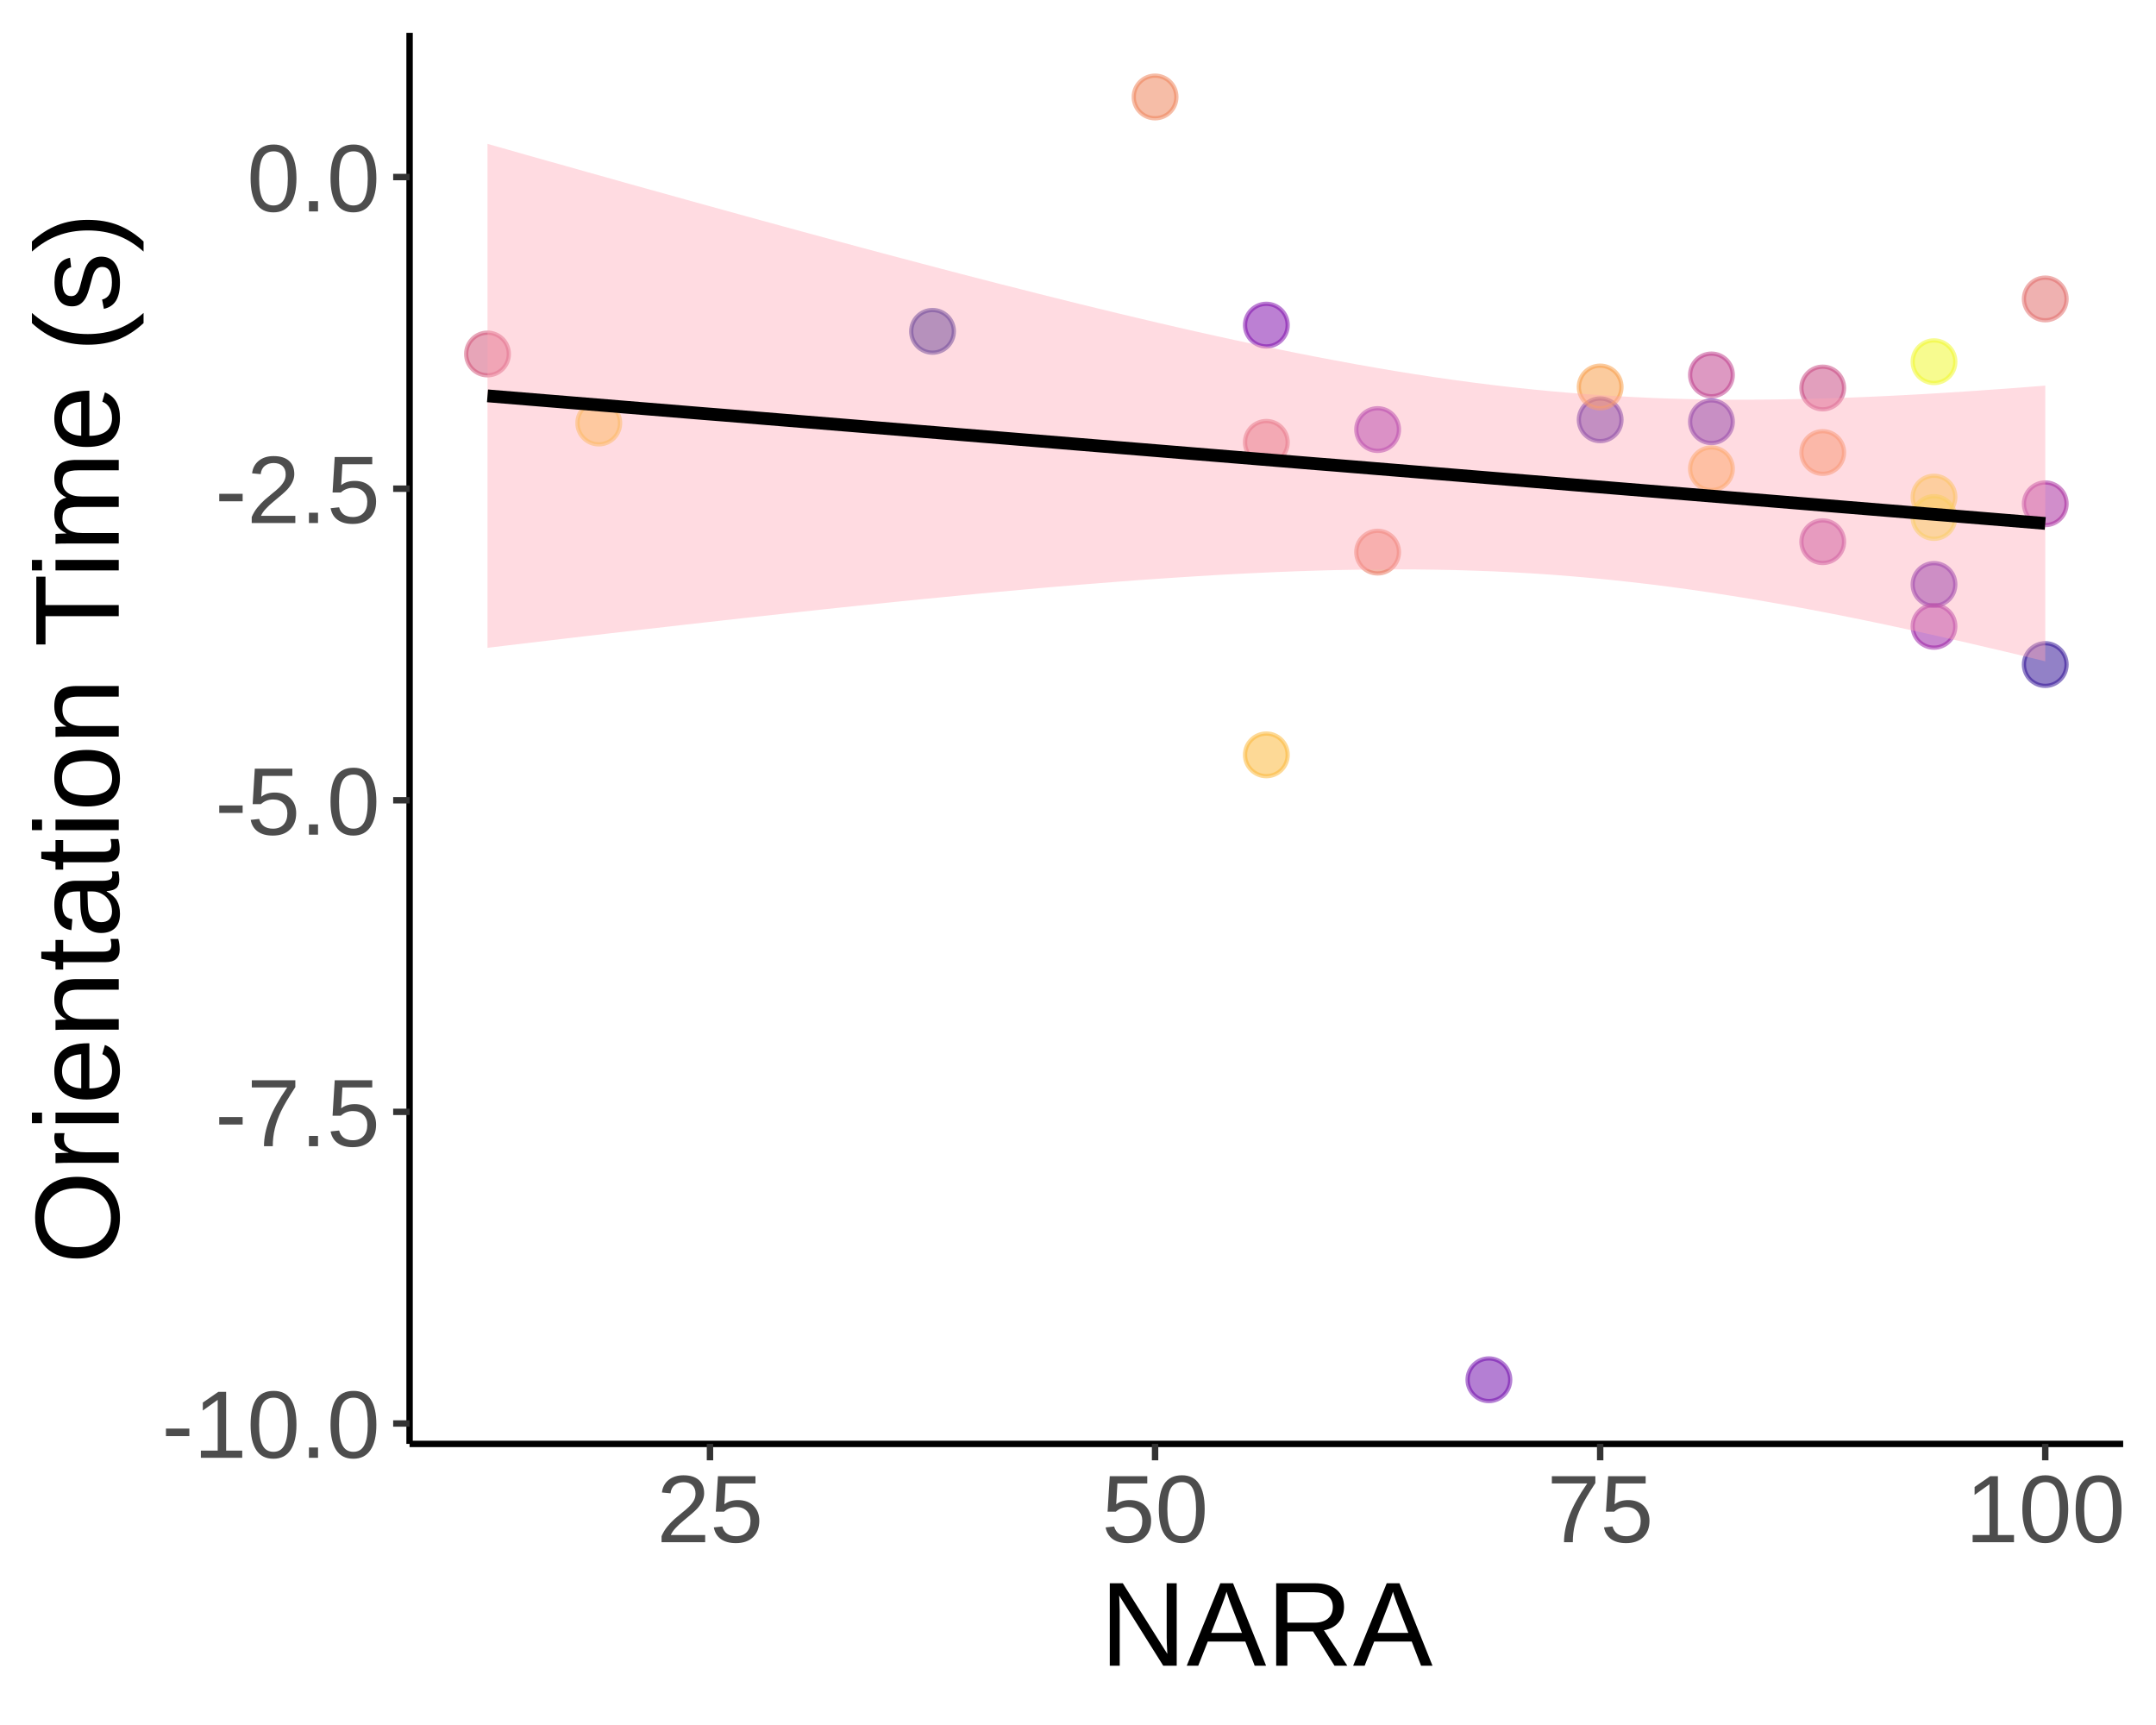
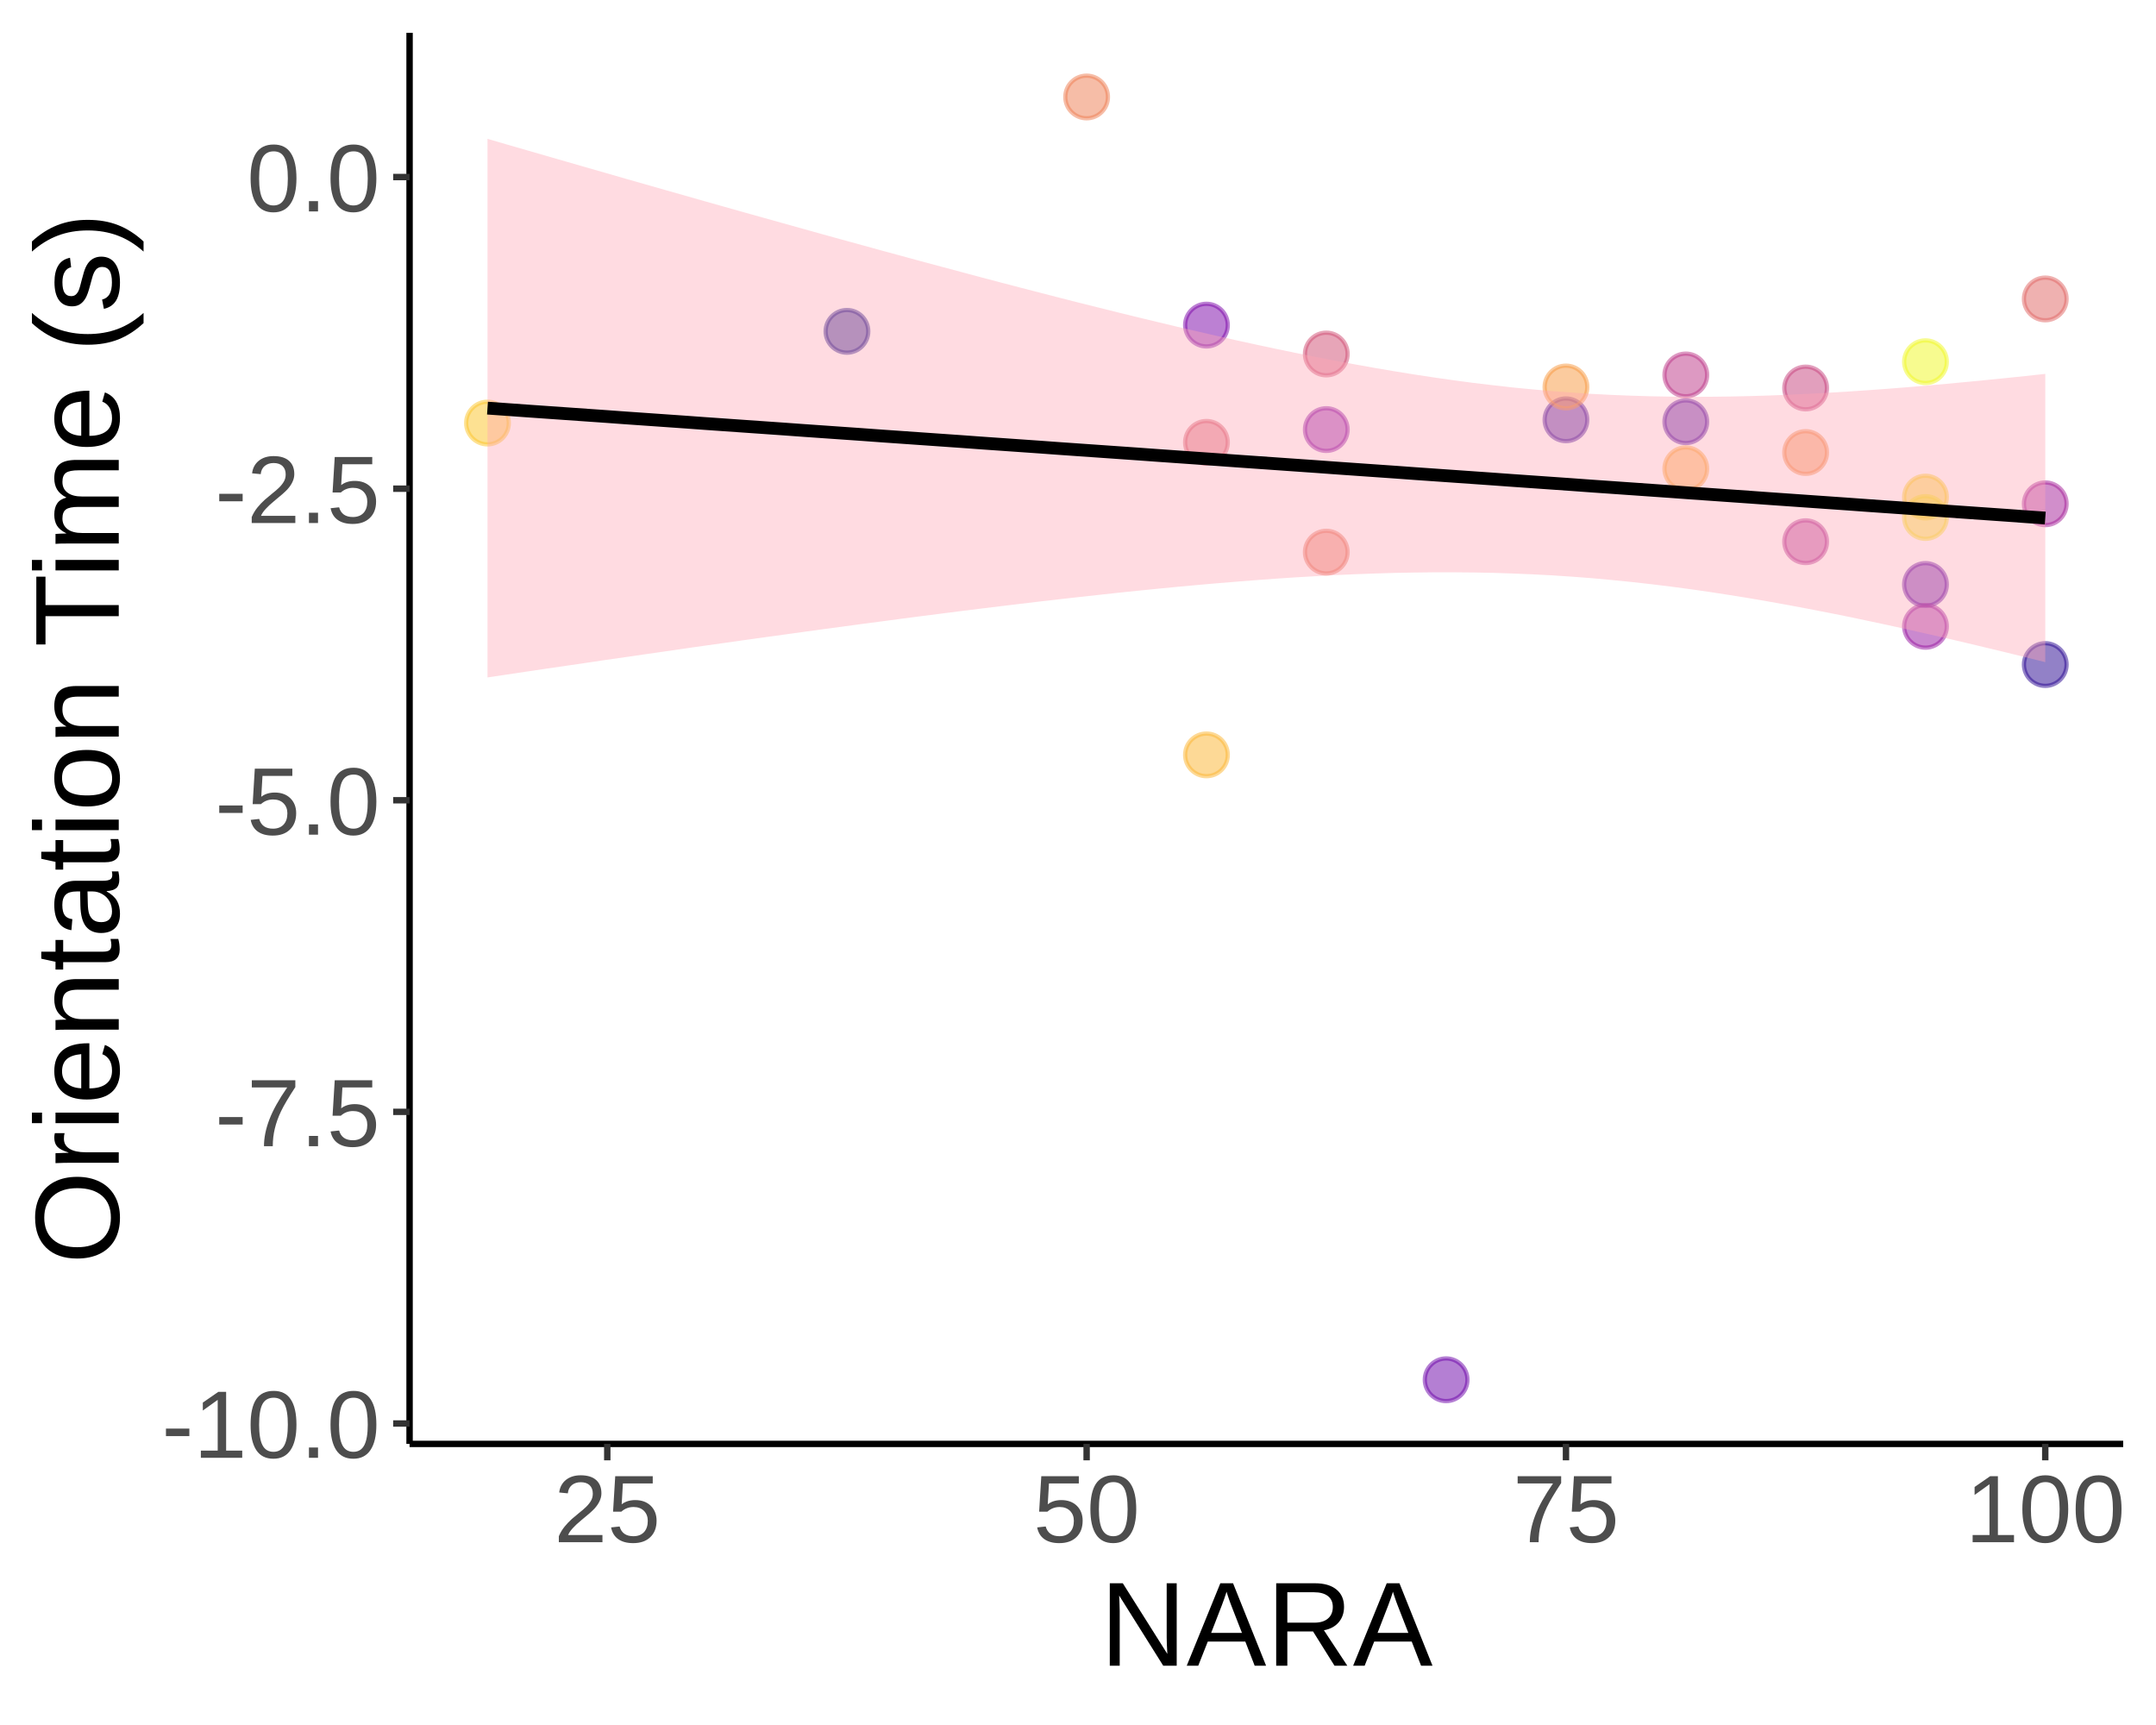
<svg xmlns="http://www.w3.org/2000/svg" class="svglite" width="360.00pt" height="288.00pt" viewBox="0 0 360.00 288.00">
  <defs>
    <style type="text/css">
    .svglite line, .svglite polyline, .svglite polygon, .svglite path, .svglite rect, .svglite circle {
      fill: none;
      stroke: #000000;
      stroke-linecap: round;
      stroke-linejoin: round;
      stroke-miterlimit: 10.00;
    }
    .svglite text {
      white-space: pre;
    }
  </style>
  </defs>
  <rect width="100%" height="100%" style="stroke: none; fill: #FFFFFF;" />
  <defs>
    <clipPath id="cpMC4wMHwzNjAuMDB8MC4wMHwyODguMDA=">
      <rect x="0.00" y="0.00" width="360.00" height="288.00" />
    </clipPath>
  </defs>
  <g clip-path="url(#cpMC4wMHwzNjAuMDB8MC4wMHwyODguMDA=)">
    <rect x="0.00" y="0.00" width="360.00" height="288.00" style="stroke-width: 1.07; stroke: #FFFFFF; fill: #FFFFFF;" />
  </g>
  <defs>
    <clipPath id="cpNjguMzl8MzU0LjUyfDUuNDh8MjQxLjA3">
      <rect x="68.39" y="5.48" width="286.13" height="235.59" />
    </clipPath>
  </defs>
  <g clip-path="url(#cpNjguMzl8MzU0LjUyfDUuNDh8MjQxLjA3)">
-     <circle cx="155.71" cy="55.32" r="3.56" style="stroke-width: 0.71; stroke: #0D0887; stroke-opacity: 0.50; fill: #0D0887; fill-opacity: 0.50;" />
+     <circle cx="141.42" cy="55.32" r="3.56" style="stroke-width: 0.71; stroke: #0D0887; stroke-opacity: 0.50; fill: #0D0887; fill-opacity: 0.50;" />
    <circle cx="341.51" cy="110.95" r="3.56" style="stroke-width: 0.71; stroke: #260591; stroke-opacity: 0.50; fill: #260591; fill-opacity: 0.50;" />
-     <circle cx="267.19" cy="70.09" r="3.56" style="stroke-width: 0.71; stroke: #39049A; stroke-opacity: 0.50; fill: #39049A; fill-opacity: 0.50;" />
-     <circle cx="285.77" cy="70.41" r="3.56" style="stroke-width: 0.71; stroke: #4A03A1; stroke-opacity: 0.50; fill: #4A03A1; fill-opacity: 0.50;" />
-     <circle cx="322.93" cy="97.58" r="3.56" style="stroke-width: 0.71; stroke: #5B01A5; stroke-opacity: 0.50; fill: #5B01A5; fill-opacity: 0.50;" />
-     <circle cx="248.61" cy="230.36" r="3.56" style="stroke-width: 0.71; stroke: #6A00A8; stroke-opacity: 0.50; fill: #6A00A8; fill-opacity: 0.50;" />
-     <circle cx="211.45" cy="54.28" r="3.56" style="stroke-width: 0.71; stroke: #7A02A8; stroke-opacity: 0.50; fill: #7A02A8; fill-opacity: 0.50;" />
-     <circle cx="230.03" cy="71.72" r="3.56" style="stroke-width: 0.71; stroke: #8908A6; stroke-opacity: 0.50; fill: #8908A6; fill-opacity: 0.50;" />
-     <circle cx="322.93" cy="104.57" r="3.56" style="stroke-width: 0.71; stroke: #9714A1; stroke-opacity: 0.50; fill: #9714A1; fill-opacity: 0.50;" />
+     <circle cx="261.48" cy="70.09" r="3.56" style="stroke-width: 0.71; stroke: #39049A; stroke-opacity: 0.50; fill: #39049A; fill-opacity: 0.50;" />
+     <circle cx="281.49" cy="70.41" r="3.56" style="stroke-width: 0.71; stroke: #4A03A1; stroke-opacity: 0.50; fill: #4A03A1; fill-opacity: 0.50;" />
+     <circle cx="321.51" cy="97.58" r="3.56" style="stroke-width: 0.71; stroke: #5B01A5; stroke-opacity: 0.50; fill: #5B01A5; fill-opacity: 0.50;" />
+     <circle cx="241.47" cy="230.36" r="3.56" style="stroke-width: 0.71; stroke: #6A00A8; stroke-opacity: 0.50; fill: #6A00A8; fill-opacity: 0.50;" />
+     <circle cx="201.45" cy="54.28" r="3.56" style="stroke-width: 0.71; stroke: #7A02A8; stroke-opacity: 0.50; fill: #7A02A8; fill-opacity: 0.50;" />
+     <circle cx="221.46" cy="71.72" r="3.56" style="stroke-width: 0.71; stroke: #8908A6; stroke-opacity: 0.50; fill: #8908A6; fill-opacity: 0.50;" />
+     <circle cx="321.51" cy="104.57" r="3.56" style="stroke-width: 0.71; stroke: #9714A1; stroke-opacity: 0.50; fill: #9714A1; fill-opacity: 0.50;" />
    <circle cx="341.51" cy="84.11" r="3.56" style="stroke-width: 0.71; stroke: #A51F99; stroke-opacity: 0.50; fill: #A51F99; fill-opacity: 0.50;" />
-     <circle cx="304.35" cy="90.44" r="3.56" style="stroke-width: 0.71; stroke: #B12A90; stroke-opacity: 0.50; fill: #B12A90; fill-opacity: 0.50;" />
-     <circle cx="285.77" cy="62.60" r="3.56" style="stroke-width: 0.71; stroke: #BC3587; stroke-opacity: 0.50; fill: #BC3587; fill-opacity: 0.50;" />
-     <circle cx="304.35" cy="64.78" r="3.56" style="stroke-width: 0.71; stroke: #C6417D; stroke-opacity: 0.50; fill: #C6417D; fill-opacity: 0.50;" />
-     <circle cx="81.40" cy="59.10" r="3.56" style="stroke-width: 0.71; stroke: #D04D73; stroke-opacity: 0.50; fill: #D04D73; fill-opacity: 0.50;" />
-     <circle cx="211.45" cy="73.85" r="3.56" style="stroke-width: 0.71; stroke: #D9586A; stroke-opacity: 0.50; fill: #D9586A; fill-opacity: 0.50;" />
+     <circle cx="301.50" cy="90.44" r="3.56" style="stroke-width: 0.71; stroke: #B12A90; stroke-opacity: 0.50; fill: #B12A90; fill-opacity: 0.50;" />
+     <circle cx="281.49" cy="62.60" r="3.56" style="stroke-width: 0.71; stroke: #BC3587; stroke-opacity: 0.50; fill: #BC3587; fill-opacity: 0.50;" />
+     <circle cx="301.50" cy="64.78" r="3.56" style="stroke-width: 0.71; stroke: #C6417D; stroke-opacity: 0.50; fill: #C6417D; fill-opacity: 0.50;" />
+     <circle cx="221.46" cy="59.10" r="3.56" style="stroke-width: 0.71; stroke: #D04D73; stroke-opacity: 0.50; fill: #D04D73; fill-opacity: 0.50;" />
+     <circle cx="201.45" cy="73.85" r="3.56" style="stroke-width: 0.71; stroke: #D9586A; stroke-opacity: 0.50; fill: #D9586A; fill-opacity: 0.50;" />
    <circle cx="341.51" cy="49.91" r="3.56" style="stroke-width: 0.71; stroke: #E16462; stroke-opacity: 0.50; fill: #E16462; fill-opacity: 0.50;" />
-     <circle cx="230.03" cy="92.18" r="3.56" style="stroke-width: 0.71; stroke: #E87059; stroke-opacity: 0.50; fill: #E87059; fill-opacity: 0.50;" />
-     <circle cx="192.87" cy="16.19" r="3.56" style="stroke-width: 0.71; stroke: #EF7D51; stroke-opacity: 0.50; fill: #EF7D51; fill-opacity: 0.50;" />
-     <circle cx="304.35" cy="75.55" r="3.56" style="stroke-width: 0.71; stroke: #F58A47; stroke-opacity: 0.50; fill: #F58A47; fill-opacity: 0.50;" />
-     <circle cx="267.19" cy="64.61" r="3.56" style="stroke-width: 0.71; stroke: #F9983E; stroke-opacity: 0.50; fill: #F9983E; fill-opacity: 0.50;" />
-     <circle cx="285.77" cy="78.26" r="3.56" style="stroke-width: 0.71; stroke: #FCA636; stroke-opacity: 0.50; fill: #FCA636; fill-opacity: 0.50;" />
-     <circle cx="211.45" cy="126.03" r="3.56" style="stroke-width: 0.71; stroke: #FDB52E; stroke-opacity: 0.50; fill: #FDB52E; fill-opacity: 0.50;" />
-     <circle cx="99.98" cy="70.63" r="3.56" style="stroke-width: 0.71; stroke: #FDC527; stroke-opacity: 0.50; fill: #FDC527; fill-opacity: 0.50;" />
-     <circle cx="322.93" cy="82.99" r="3.56" style="stroke-width: 0.71; stroke: #FBD624; stroke-opacity: 0.50; fill: #FBD624; fill-opacity: 0.50;" />
-     <circle cx="322.93" cy="86.40" r="3.56" style="stroke-width: 0.71; stroke: #F6E826; stroke-opacity: 0.50; fill: #F6E826; fill-opacity: 0.50;" />
-     <circle cx="322.93" cy="60.39" r="3.56" style="stroke-width: 0.71; stroke: #F0F921; stroke-opacity: 0.50; fill: #F0F921; fill-opacity: 0.50;" />
-     <polygon points="81.40,24.02 84.69,24.95 87.98,25.89 91.27,26.82 94.57,27.74 97.86,28.67 101.15,29.59 104.44,30.52 107.74,31.44 111.03,32.35 114.32,33.27 117.61,34.18 120.91,35.09 124.20,36.00 127.49,36.90 130.78,37.80 134.08,38.70 137.37,39.59 140.66,40.48 143.96,41.37 147.25,42.25 150.54,43.12 153.83,43.99 157.13,44.86 160.42,45.72 163.71,46.57 167.00,47.42 170.30,48.25 173.59,49.09 176.88,49.91 180.17,50.73 183.47,51.53 186.76,52.33 190.05,53.11 193.35,53.89 196.64,54.65 199.93,55.40 203.22,56.13 206.52,56.85 209.81,57.56 213.10,58.24 216.39,58.91 219.69,59.56 222.98,60.18 226.27,60.79 229.56,61.37 232.86,61.93 236.15,62.46 239.44,62.96 242.74,63.43 246.03,63.88 249.32,64.29 252.61,64.67 255.91,65.02 259.20,65.34 262.49,65.62 265.78,65.87 269.08,66.09 272.37,66.27 275.66,66.43 278.95,66.55 282.25,66.64 285.54,66.70 288.83,66.73 292.12,66.73 295.42,66.71 298.71,66.66 302.00,66.59 305.30,66.50 308.59,66.39 311.88,66.26 315.17,66.11 318.47,65.94 321.76,65.76 325.05,65.56 328.34,65.35 331.64,65.12 334.93,64.89 338.22,64.64 341.51,64.38 341.51,110.41 338.22,109.61 334.93,108.82 331.64,108.05 328.34,107.28 325.05,106.53 321.76,105.79 318.47,105.07 315.17,104.36 311.88,103.67 308.59,103.00 305.30,102.35 302.00,101.72 298.71,101.11 295.42,100.53 292.12,99.96 288.83,99.43 285.54,98.92 282.25,98.44 278.95,97.99 275.66,97.57 272.37,97.19 269.08,96.83 265.78,96.51 262.49,96.22 259.20,95.96 255.91,95.74 252.61,95.55 249.32,95.39 246.03,95.27 242.74,95.17 239.44,95.11 236.15,95.07 232.86,95.06 229.56,95.08 226.27,95.12 222.98,95.18 219.69,95.27 216.39,95.38 213.10,95.51 209.81,95.66 206.52,95.82 203.22,96.00 199.93,96.20 196.64,96.41 193.35,96.63 190.05,96.86 186.76,97.11 183.47,97.37 180.17,97.63 176.88,97.91 173.59,98.19 170.30,98.49 167.00,98.79 163.71,99.09 160.42,99.41 157.13,99.73 153.83,100.05 150.54,100.38 147.25,100.72 143.96,101.06 140.66,101.40 137.37,101.75 134.08,102.11 130.78,102.47 127.49,102.83 124.20,103.19 120.91,103.56 117.61,103.93 114.32,104.30 111.03,104.68 107.74,105.05 104.44,105.44 101.15,105.82 97.86,106.20 94.57,106.59 91.27,106.98 87.98,107.37 84.69,107.76 81.40,108.16 " style="stroke-width: 0.00; stroke: none; stroke-linecap: butt; fill: #FFA6B4; fill-opacity: 0.40;" />
-     <polyline points="81.40,24.02 84.69,24.95 87.98,25.89 91.27,26.82 94.57,27.74 97.86,28.67 101.15,29.59 104.44,30.52 107.74,31.44 111.03,32.35 114.32,33.27 117.61,34.18 120.91,35.09 124.20,36.00 127.49,36.90 130.78,37.80 134.08,38.70 137.37,39.59 140.66,40.48 143.96,41.37 147.25,42.25 150.54,43.12 153.83,43.99 157.13,44.86 160.42,45.72 163.71,46.57 167.00,47.42 170.30,48.25 173.59,49.09 176.88,49.91 180.17,50.73 183.47,51.53 186.76,52.33 190.05,53.11 193.35,53.89 196.64,54.65 199.93,55.40 203.22,56.13 206.52,56.85 209.81,57.56 213.10,58.24 216.39,58.91 219.69,59.56 222.98,60.18 226.27,60.79 229.56,61.37 232.86,61.93 236.15,62.46 239.44,62.96 242.74,63.43 246.03,63.88 249.32,64.29 252.61,64.67 255.91,65.02 259.20,65.34 262.49,65.62 265.78,65.87 269.08,66.09 272.37,66.27 275.66,66.43 278.95,66.55 282.25,66.64 285.54,66.70 288.83,66.73 292.12,66.73 295.42,66.71 298.71,66.66 302.00,66.59 305.30,66.50 308.59,66.39 311.88,66.26 315.17,66.11 318.47,65.94 321.76,65.76 325.05,65.56 328.34,65.35 331.64,65.12 334.93,64.89 338.22,64.64 341.51,64.38 " style="stroke-width: 2.13; stroke: none; stroke-linecap: butt;" />
-     <polyline points="341.51,110.41 338.22,109.61 334.93,108.82 331.64,108.05 328.34,107.28 325.05,106.53 321.76,105.79 318.47,105.07 315.17,104.36 311.88,103.67 308.59,103.00 305.30,102.35 302.00,101.72 298.71,101.11 295.42,100.53 292.12,99.96 288.83,99.43 285.54,98.92 282.25,98.44 278.95,97.99 275.66,97.57 272.37,97.19 269.08,96.83 265.78,96.51 262.49,96.22 259.20,95.96 255.91,95.74 252.61,95.55 249.32,95.39 246.03,95.27 242.74,95.17 239.44,95.11 236.15,95.07 232.86,95.06 229.56,95.08 226.27,95.12 222.98,95.18 219.69,95.27 216.39,95.38 213.10,95.51 209.81,95.66 206.52,95.82 203.22,96.00 199.93,96.20 196.64,96.41 193.35,96.63 190.05,96.86 186.76,97.11 183.47,97.37 180.17,97.63 176.88,97.91 173.59,98.19 170.30,98.49 167.00,98.79 163.71,99.09 160.42,99.41 157.13,99.73 153.83,100.05 150.54,100.38 147.25,100.72 143.96,101.06 140.66,101.40 137.37,101.75 134.08,102.11 130.78,102.47 127.49,102.83 124.20,103.19 120.91,103.56 117.61,103.93 114.32,104.30 111.03,104.68 107.74,105.05 104.44,105.44 101.15,105.82 97.86,106.20 94.57,106.59 91.27,106.98 87.98,107.37 84.69,107.76 81.40,108.16 " style="stroke-width: 2.13; stroke: none; stroke-linecap: butt;" />
-     <polyline points="81.40,66.09 84.69,66.36 87.98,66.63 91.27,66.90 94.57,67.17 97.86,67.44 101.15,67.71 104.44,67.98 107.74,68.25 111.03,68.52 114.32,68.79 117.61,69.06 120.91,69.32 124.20,69.59 127.49,69.86 130.78,70.13 134.08,70.40 137.37,70.67 140.66,70.94 143.96,71.21 147.25,71.48 150.54,71.75 153.83,72.02 157.13,72.29 160.42,72.56 163.71,72.83 167.00,73.10 170.30,73.37 173.59,73.64 176.88,73.91 180.17,74.18 183.47,74.45 186.76,74.72 190.05,74.99 193.35,75.26 196.64,75.53 199.93,75.80 203.22,76.07 206.52,76.34 209.81,76.61 213.10,76.88 216.39,77.15 219.69,77.42 222.98,77.68 226.27,77.95 229.56,78.22 232.86,78.49 236.15,78.76 239.44,79.03 242.74,79.30 246.03,79.57 249.32,79.84 252.61,80.11 255.91,80.38 259.20,80.65 262.49,80.92 265.78,81.19 269.08,81.46 272.37,81.73 275.66,82.00 278.95,82.27 282.25,82.54 285.54,82.81 288.83,83.08 292.12,83.35 295.42,83.62 298.71,83.89 302.00,84.16 305.30,84.43 308.59,84.70 311.88,84.97 315.17,85.24 318.47,85.51 321.76,85.78 325.05,86.04 328.34,86.31 331.64,86.58 334.93,86.85 338.22,87.12 341.51,87.39 " style="stroke-width: 2.13; stroke-linecap: butt;" />
+     <circle cx="221.46" cy="92.18" r="3.56" style="stroke-width: 0.71; stroke: #E87059; stroke-opacity: 0.50; fill: #E87059; fill-opacity: 0.50;" />
+     <circle cx="181.44" cy="16.19" r="3.56" style="stroke-width: 0.71; stroke: #EF7D51; stroke-opacity: 0.50; fill: #EF7D51; fill-opacity: 0.50;" />
+     <circle cx="301.50" cy="75.55" r="3.56" style="stroke-width: 0.71; stroke: #F58A47; stroke-opacity: 0.50; fill: #F58A47; fill-opacity: 0.50;" />
+     <circle cx="261.48" cy="64.61" r="3.56" style="stroke-width: 0.71; stroke: #F9983E; stroke-opacity: 0.50; fill: #F9983E; fill-opacity: 0.50;" />
+     <circle cx="281.49" cy="78.26" r="3.56" style="stroke-width: 0.71; stroke: #FCA636; stroke-opacity: 0.50; fill: #FCA636; fill-opacity: 0.50;" />
+     <circle cx="201.45" cy="126.03" r="3.56" style="stroke-width: 0.71; stroke: #FDB52E; stroke-opacity: 0.50; fill: #FDB52E; fill-opacity: 0.50;" />
+     <circle cx="81.40" cy="70.63" r="3.56" style="stroke-width: 0.71; stroke: #FDC527; stroke-opacity: 0.50; fill: #FDC527; fill-opacity: 0.50;" />
+     <circle cx="321.51" cy="82.99" r="3.56" style="stroke-width: 0.71; stroke: #FBD624; stroke-opacity: 0.50; fill: #FBD624; fill-opacity: 0.50;" />
+     <circle cx="321.51" cy="86.40" r="3.56" style="stroke-width: 0.71; stroke: #F6E826; stroke-opacity: 0.50; fill: #F6E826; fill-opacity: 0.50;" />
+     <circle cx="321.51" cy="60.39" r="3.56" style="stroke-width: 0.71; stroke: #F0F921; stroke-opacity: 0.50; fill: #F0F921; fill-opacity: 0.50;" />
+     <polygon points="81.40,23.18 84.69,24.14 87.98,25.09 91.27,26.04 94.57,26.99 97.86,27.94 101.15,28.88 104.44,29.83 107.74,30.77 111.03,31.71 114.32,32.64 117.61,33.58 120.91,34.51 124.20,35.44 127.49,36.36 130.78,37.28 134.08,38.20 137.37,39.12 140.66,40.03 143.96,40.93 147.25,41.84 150.54,42.73 153.83,43.63 157.13,44.51 160.42,45.39 163.71,46.27 167.00,47.14 170.30,48.00 173.59,48.85 176.88,49.70 180.17,50.54 183.47,51.36 186.76,52.18 190.05,52.99 193.35,53.78 196.64,54.57 199.93,55.33 203.22,56.09 206.52,56.83 209.81,57.55 213.10,58.25 216.39,58.93 219.69,59.59 222.98,60.23 226.27,60.84 229.56,61.43 232.86,61.99 236.15,62.52 239.44,63.02 242.74,63.49 246.03,63.93 249.32,64.32 252.61,64.69 255.91,65.01 259.20,65.30 262.49,65.55 265.78,65.76 269.08,65.93 272.37,66.06 275.66,66.16 278.95,66.22 282.25,66.25 285.54,66.24 288.83,66.20 292.12,66.13 295.42,66.03 298.71,65.90 302.00,65.75 305.30,65.57 308.59,65.37 311.88,65.15 315.17,64.91 318.47,64.65 321.76,64.37 325.05,64.08 328.34,63.77 331.64,63.45 334.93,63.12 338.22,62.78 341.51,62.42 341.51,110.55 338.22,109.73 334.93,108.92 331.64,108.13 328.34,107.34 325.05,106.57 321.76,105.82 318.47,105.08 315.17,104.35 311.88,103.65 308.59,102.96 305.30,102.30 302.00,101.66 298.71,101.04 295.42,100.45 292.12,99.88 288.83,99.35 285.54,98.84 282.25,98.37 278.95,97.93 275.66,97.53 272.37,97.16 269.08,96.83 265.78,96.53 262.49,96.28 259.20,96.06 255.91,95.89 252.61,95.75 249.32,95.64 246.03,95.58 242.74,95.55 239.44,95.55 236.15,95.59 232.86,95.65 229.56,95.75 226.27,95.87 222.98,96.02 219.69,96.20 216.39,96.39 213.10,96.61 209.81,96.85 206.52,97.11 203.22,97.38 199.93,97.67 196.64,97.97 193.35,98.29 190.05,98.62 186.76,98.96 183.47,99.32 180.17,99.68 176.88,100.05 173.59,100.43 170.30,100.82 167.00,101.22 163.71,101.62 160.42,102.03 157.13,102.45 153.83,102.87 150.54,103.30 147.25,103.74 143.96,104.17 140.66,104.62 137.37,105.06 134.08,105.51 130.78,105.97 127.49,106.42 124.20,106.88 120.91,107.35 117.61,107.81 114.32,108.28 111.03,108.76 107.74,109.23 104.44,109.71 101.15,110.18 97.86,110.67 94.57,111.15 91.27,111.63 87.98,112.12 84.69,112.61 81.40,113.10 " style="stroke-width: 0.00; stroke: none; stroke-linecap: butt; fill: #FFA6B4; fill-opacity: 0.40;" />
+     <polyline points="81.40,23.18 84.69,24.14 87.98,25.09 91.27,26.04 94.57,26.99 97.86,27.94 101.15,28.88 104.44,29.83 107.74,30.77 111.03,31.71 114.32,32.64 117.61,33.58 120.91,34.51 124.20,35.44 127.49,36.36 130.78,37.28 134.08,38.20 137.37,39.12 140.66,40.03 143.96,40.93 147.25,41.84 150.54,42.73 153.83,43.63 157.13,44.51 160.42,45.39 163.71,46.27 167.00,47.14 170.30,48.00 173.59,48.85 176.88,49.70 180.17,50.54 183.47,51.36 186.76,52.18 190.05,52.99 193.35,53.78 196.64,54.57 199.93,55.33 203.22,56.09 206.52,56.83 209.81,57.55 213.10,58.25 216.39,58.93 219.69,59.59 222.98,60.23 226.27,60.84 229.56,61.43 232.86,61.99 236.15,62.52 239.44,63.02 242.74,63.49 246.03,63.93 249.32,64.32 252.61,64.69 255.91,65.01 259.20,65.30 262.49,65.55 265.78,65.76 269.08,65.93 272.37,66.06 275.66,66.16 278.95,66.22 282.25,66.25 285.54,66.24 288.83,66.20 292.12,66.13 295.42,66.03 298.71,65.90 302.00,65.75 305.30,65.57 308.59,65.37 311.88,65.15 315.17,64.91 318.47,64.65 321.76,64.37 325.05,64.08 328.34,63.77 331.64,63.45 334.93,63.12 338.22,62.78 341.51,62.42 " style="stroke-width: 2.13; stroke: none; stroke-linecap: butt;" />
+     <polyline points="341.51,110.55 338.22,109.73 334.93,108.92 331.64,108.13 328.34,107.34 325.05,106.57 321.76,105.82 318.47,105.08 315.17,104.35 311.88,103.65 308.59,102.96 305.30,102.30 302.00,101.66 298.71,101.04 295.42,100.45 292.12,99.88 288.83,99.35 285.54,98.84 282.25,98.37 278.95,97.93 275.66,97.53 272.37,97.16 269.08,96.83 265.78,96.53 262.49,96.28 259.20,96.06 255.91,95.89 252.61,95.75 249.32,95.64 246.03,95.58 242.74,95.55 239.44,95.55 236.15,95.59 232.86,95.65 229.56,95.75 226.27,95.87 222.98,96.02 219.69,96.20 216.39,96.39 213.10,96.61 209.81,96.85 206.52,97.11 203.22,97.38 199.93,97.67 196.64,97.97 193.35,98.29 190.05,98.62 186.76,98.96 183.47,99.32 180.17,99.68 176.88,100.05 173.59,100.43 170.30,100.82 167.00,101.22 163.71,101.62 160.42,102.03 157.13,102.45 153.83,102.87 150.54,103.30 147.25,103.74 143.96,104.17 140.66,104.62 137.37,105.06 134.08,105.51 130.78,105.97 127.49,106.42 124.20,106.88 120.91,107.35 117.61,107.81 114.32,108.28 111.03,108.76 107.74,109.23 104.44,109.71 101.15,110.18 97.86,110.67 94.57,111.15 91.27,111.63 87.98,112.12 84.69,112.61 81.40,113.10 " style="stroke-width: 2.13; stroke: none; stroke-linecap: butt;" />
+     <polyline points="81.40,68.14 84.69,68.37 87.98,68.61 91.27,68.84 94.57,69.07 97.86,69.30 101.15,69.53 104.44,69.77 107.74,70.00 111.03,70.23 114.32,70.46 117.61,70.70 120.91,70.93 124.20,71.16 127.49,71.39 130.78,71.62 134.08,71.86 137.37,72.09 140.66,72.32 143.96,72.55 147.25,72.79 150.54,73.02 153.83,73.25 157.13,73.48 160.42,73.71 163.71,73.95 167.00,74.18 170.30,74.41 173.59,74.64 176.88,74.88 180.17,75.11 183.47,75.34 186.76,75.57 190.05,75.80 193.35,76.04 196.64,76.27 199.93,76.50 203.22,76.73 206.52,76.97 209.81,77.20 213.10,77.43 216.39,77.66 219.69,77.89 222.98,78.13 226.27,78.36 229.56,78.59 232.86,78.82 236.15,79.06 239.44,79.29 242.74,79.52 246.03,79.75 249.32,79.98 252.61,80.22 255.91,80.45 259.20,80.68 262.49,80.91 265.78,81.15 269.08,81.38 272.37,81.61 275.66,81.84 278.95,82.07 282.25,82.31 285.54,82.54 288.83,82.77 292.12,83.00 295.42,83.24 298.71,83.47 302.00,83.70 305.30,83.93 308.59,84.16 311.88,84.40 315.17,84.63 318.47,84.86 321.76,85.09 325.05,85.33 328.34,85.56 331.64,85.79 334.93,86.02 338.22,86.26 341.51,86.49 " style="stroke-width: 2.13; stroke-linecap: butt;" />
  </g>
  <g clip-path="url(#cpMC4wMHwzNjAuMDB8MC4wMHwyODguMDA=)">
    <polyline points="68.39,241.07 68.39,5.48 " style="stroke-width: 1.07; stroke-linecap: butt;" />
    <text x="63.46" y="243.39" text-anchor="end" style="font-size: 16.00px;fill: #4D4D4D; font-family: &quot;Arial&quot;;" textLength="36.47px" lengthAdjust="spacingAndGlyphs">-10.0</text>
    <text x="63.46" y="191.37" text-anchor="end" style="font-size: 16.00px;fill: #4D4D4D; font-family: &quot;Arial&quot;;" textLength="27.57px" lengthAdjust="spacingAndGlyphs">-7.5</text>
    <text x="63.46" y="139.35" text-anchor="end" style="font-size: 16.00px;fill: #4D4D4D; font-family: &quot;Arial&quot;;" textLength="27.57px" lengthAdjust="spacingAndGlyphs">-5.0</text>
    <text x="63.46" y="87.32" text-anchor="end" style="font-size: 16.00px;fill: #4D4D4D; font-family: &quot;Arial&quot;;" textLength="27.57px" lengthAdjust="spacingAndGlyphs">-2.5</text>
    <text x="63.46" y="35.30" text-anchor="end" style="font-size: 16.00px;fill: #4D4D4D; font-family: &quot;Arial&quot;;" textLength="22.24px" lengthAdjust="spacingAndGlyphs">0.0</text>
    <polyline points="65.65,237.66 68.39,237.66 " style="stroke-width: 1.07; stroke: #333333; stroke-linecap: butt;" />
    <polyline points="65.65,185.63 68.39,185.63 " style="stroke-width: 1.07; stroke: #333333; stroke-linecap: butt;" />
    <polyline points="65.65,133.61 68.39,133.61 " style="stroke-width: 1.07; stroke: #333333; stroke-linecap: butt;" />
    <polyline points="65.65,81.59 68.39,81.59 " style="stroke-width: 1.07; stroke: #333333; stroke-linecap: butt;" />
    <polyline points="65.65,29.56 68.39,29.56 " style="stroke-width: 1.07; stroke: #333333; stroke-linecap: butt;" />
    <polyline points="68.39,241.07 354.52,241.07 " style="stroke-width: 1.07; stroke-linecap: butt;" />
-     <polyline points="118.55,243.81 118.55,241.07 " style="stroke-width: 1.07; stroke: #333333; stroke-linecap: butt;" />
-     <polyline points="192.87,243.81 192.87,241.07 " style="stroke-width: 1.07; stroke: #333333; stroke-linecap: butt;" />
-     <polyline points="267.19,243.81 267.19,241.07 " style="stroke-width: 1.07; stroke: #333333; stroke-linecap: butt;" />
+     <polyline points="101.40,243.81 101.40,241.07 " style="stroke-width: 1.07; stroke: #333333; stroke-linecap: butt;" />
+     <polyline points="181.44,243.81 181.44,241.07 " style="stroke-width: 1.07; stroke: #333333; stroke-linecap: butt;" />
+     <polyline points="261.48,243.81 261.48,241.07 " style="stroke-width: 1.07; stroke: #333333; stroke-linecap: butt;" />
    <polyline points="341.51,243.81 341.51,241.07 " style="stroke-width: 1.07; stroke: #333333; stroke-linecap: butt;" />
-     <text x="118.55" y="257.48" text-anchor="middle" style="font-size: 16.00px;fill: #4D4D4D; font-family: &quot;Arial&quot;;" textLength="17.80px" lengthAdjust="spacingAndGlyphs">25</text>
-     <text x="192.87" y="257.48" text-anchor="middle" style="font-size: 16.00px;fill: #4D4D4D; font-family: &quot;Arial&quot;;" textLength="17.80px" lengthAdjust="spacingAndGlyphs">50</text>
-     <text x="267.19" y="257.48" text-anchor="middle" style="font-size: 16.00px;fill: #4D4D4D; font-family: &quot;Arial&quot;;" textLength="17.80px" lengthAdjust="spacingAndGlyphs">75</text>
+     <text x="101.40" y="257.48" text-anchor="middle" style="font-size: 16.00px;fill: #4D4D4D; font-family: &quot;Arial&quot;;" textLength="17.80px" lengthAdjust="spacingAndGlyphs">25</text>
+     <text x="181.44" y="257.48" text-anchor="middle" style="font-size: 16.00px;fill: #4D4D4D; font-family: &quot;Arial&quot;;" textLength="17.80px" lengthAdjust="spacingAndGlyphs">50</text>
+     <text x="261.48" y="257.48" text-anchor="middle" style="font-size: 16.00px;fill: #4D4D4D; font-family: &quot;Arial&quot;;" textLength="17.80px" lengthAdjust="spacingAndGlyphs">75</text>
    <text x="341.51" y="257.48" text-anchor="middle" style="font-size: 16.00px;fill: #4D4D4D; font-family: &quot;Arial&quot;;" textLength="26.70px" lengthAdjust="spacingAndGlyphs">100</text>
    <text x="211.45" y="278.10" text-anchor="middle" style="font-size: 20.00px; font-family: &quot;Arial&quot;;" textLength="55.57px" lengthAdjust="spacingAndGlyphs">NARA</text>
    <text transform="translate(19.83,123.27) rotate(-90)" text-anchor="middle" style="font-size: 20.00px; font-family: &quot;Arial&quot;;" textLength="176.72px" lengthAdjust="spacingAndGlyphs">Orientation Time (s)</text>
  </g>
</svg>
